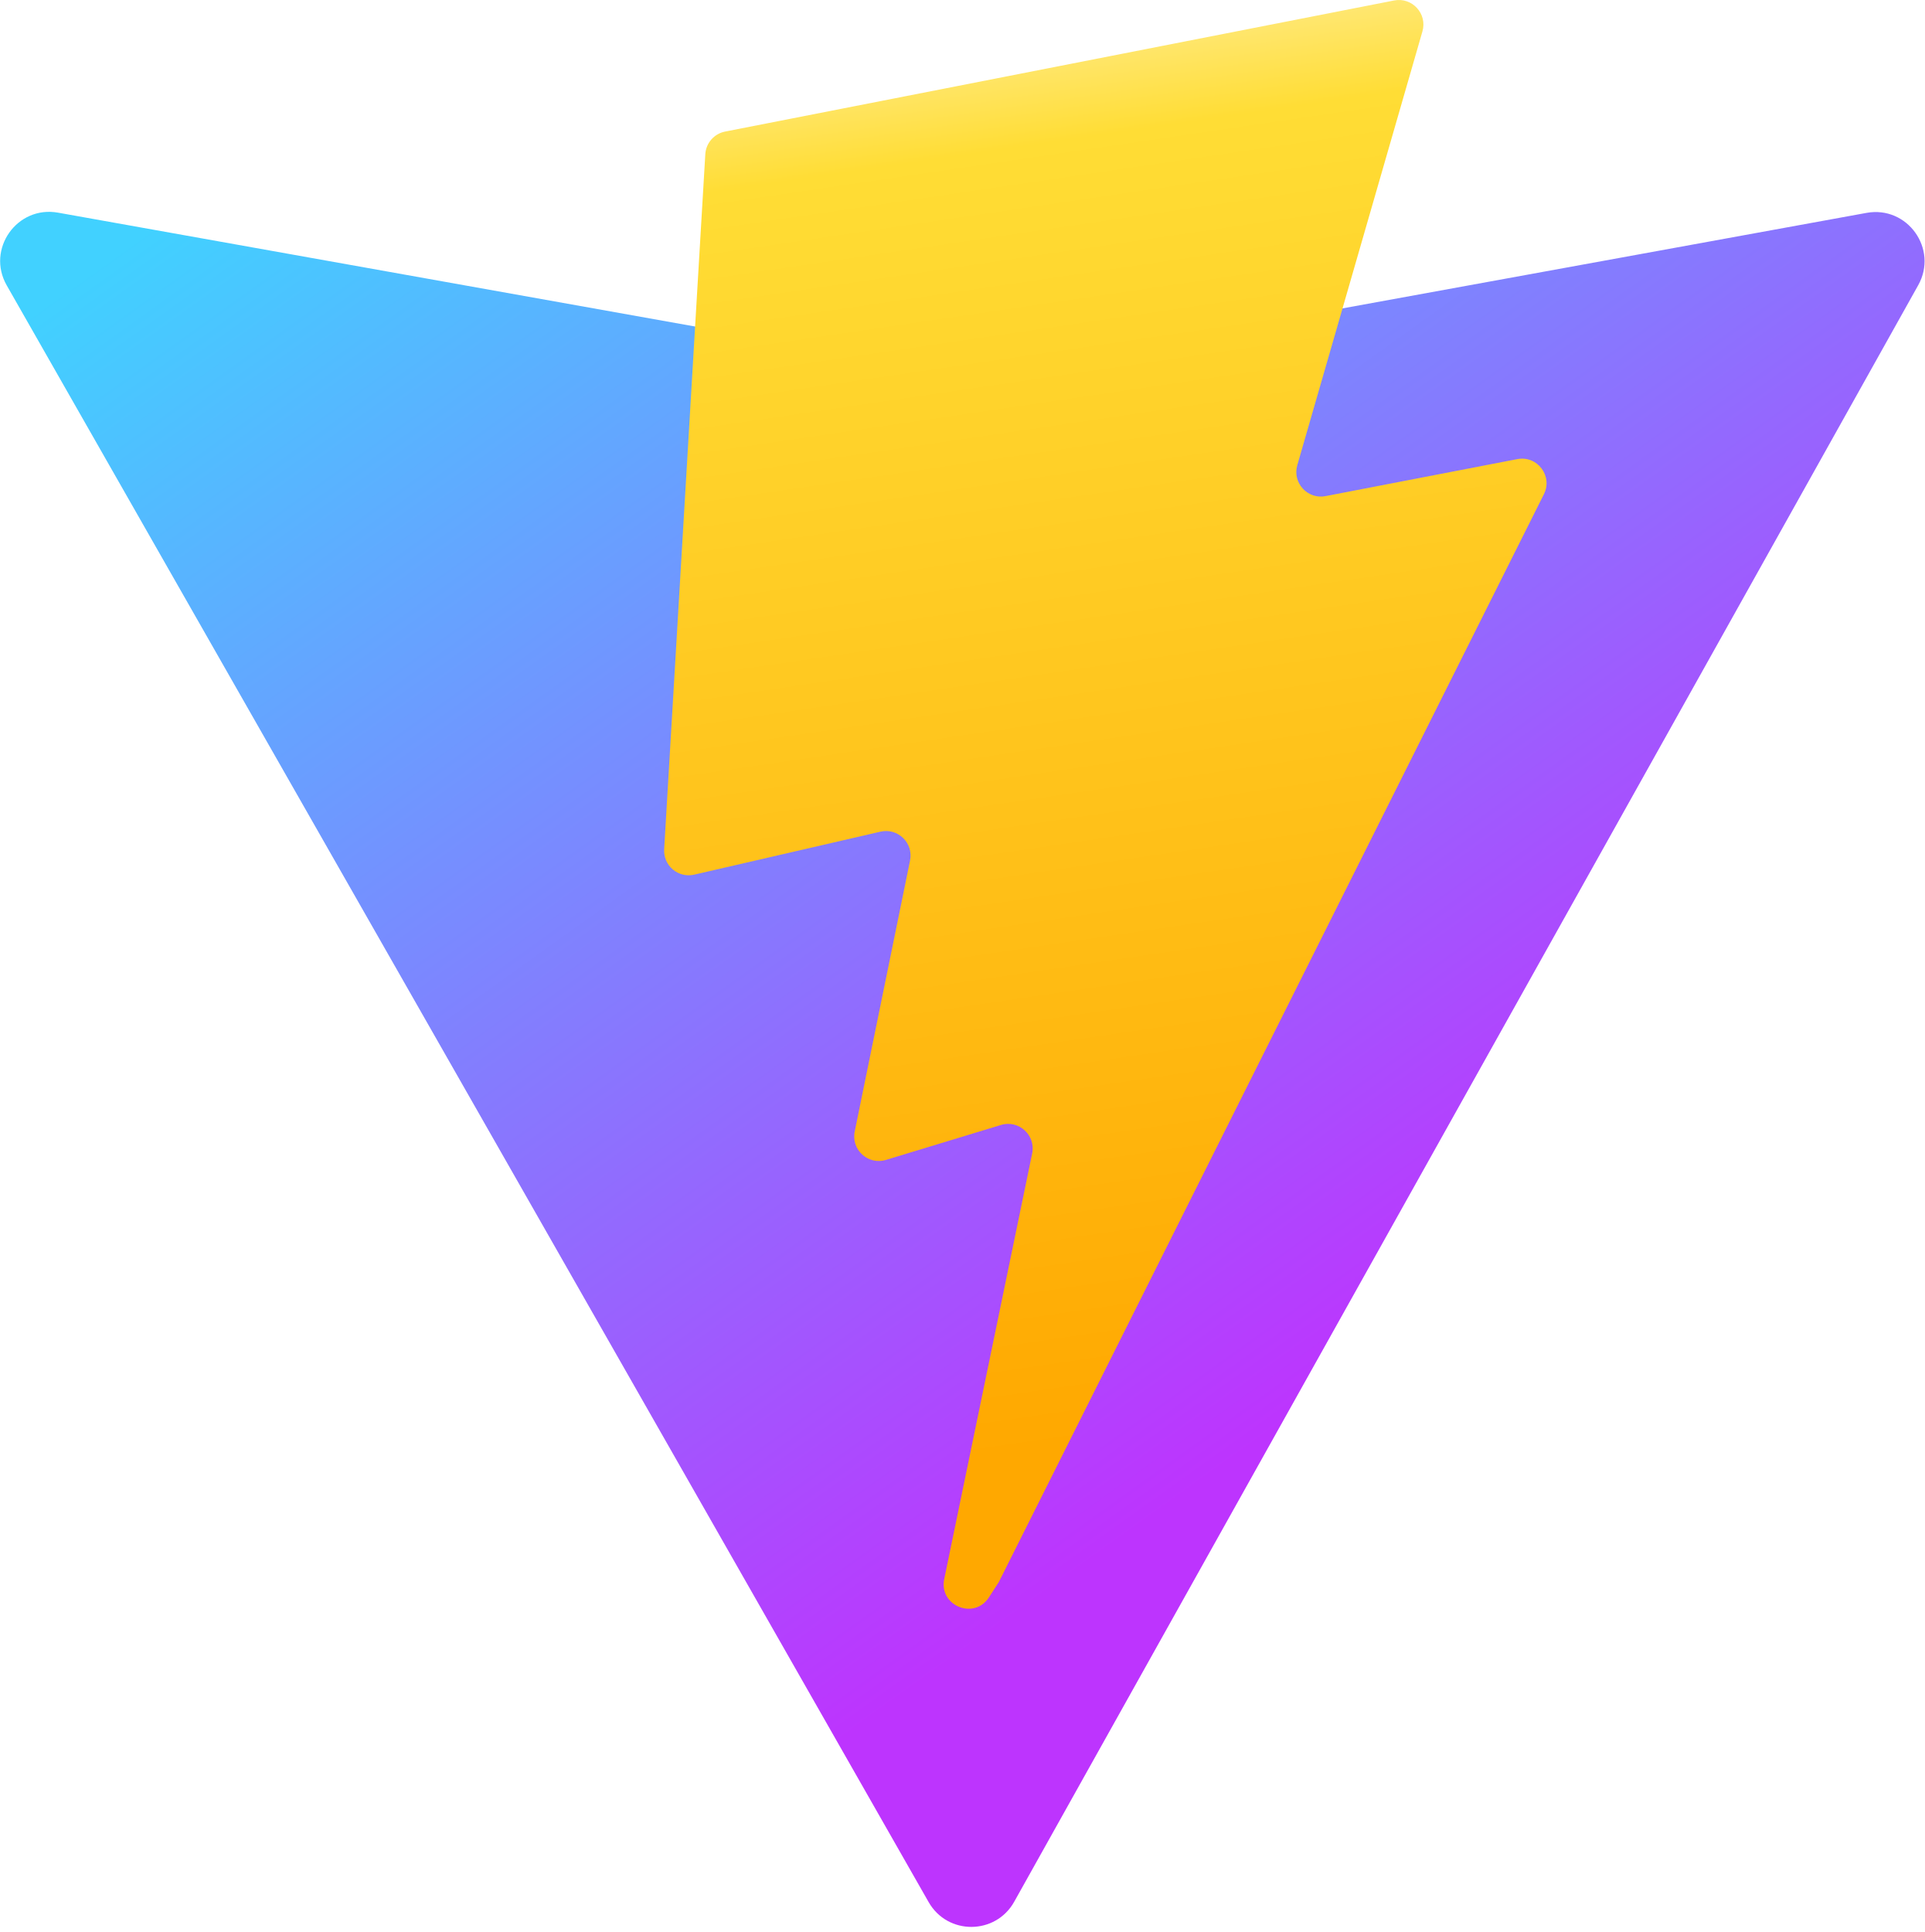
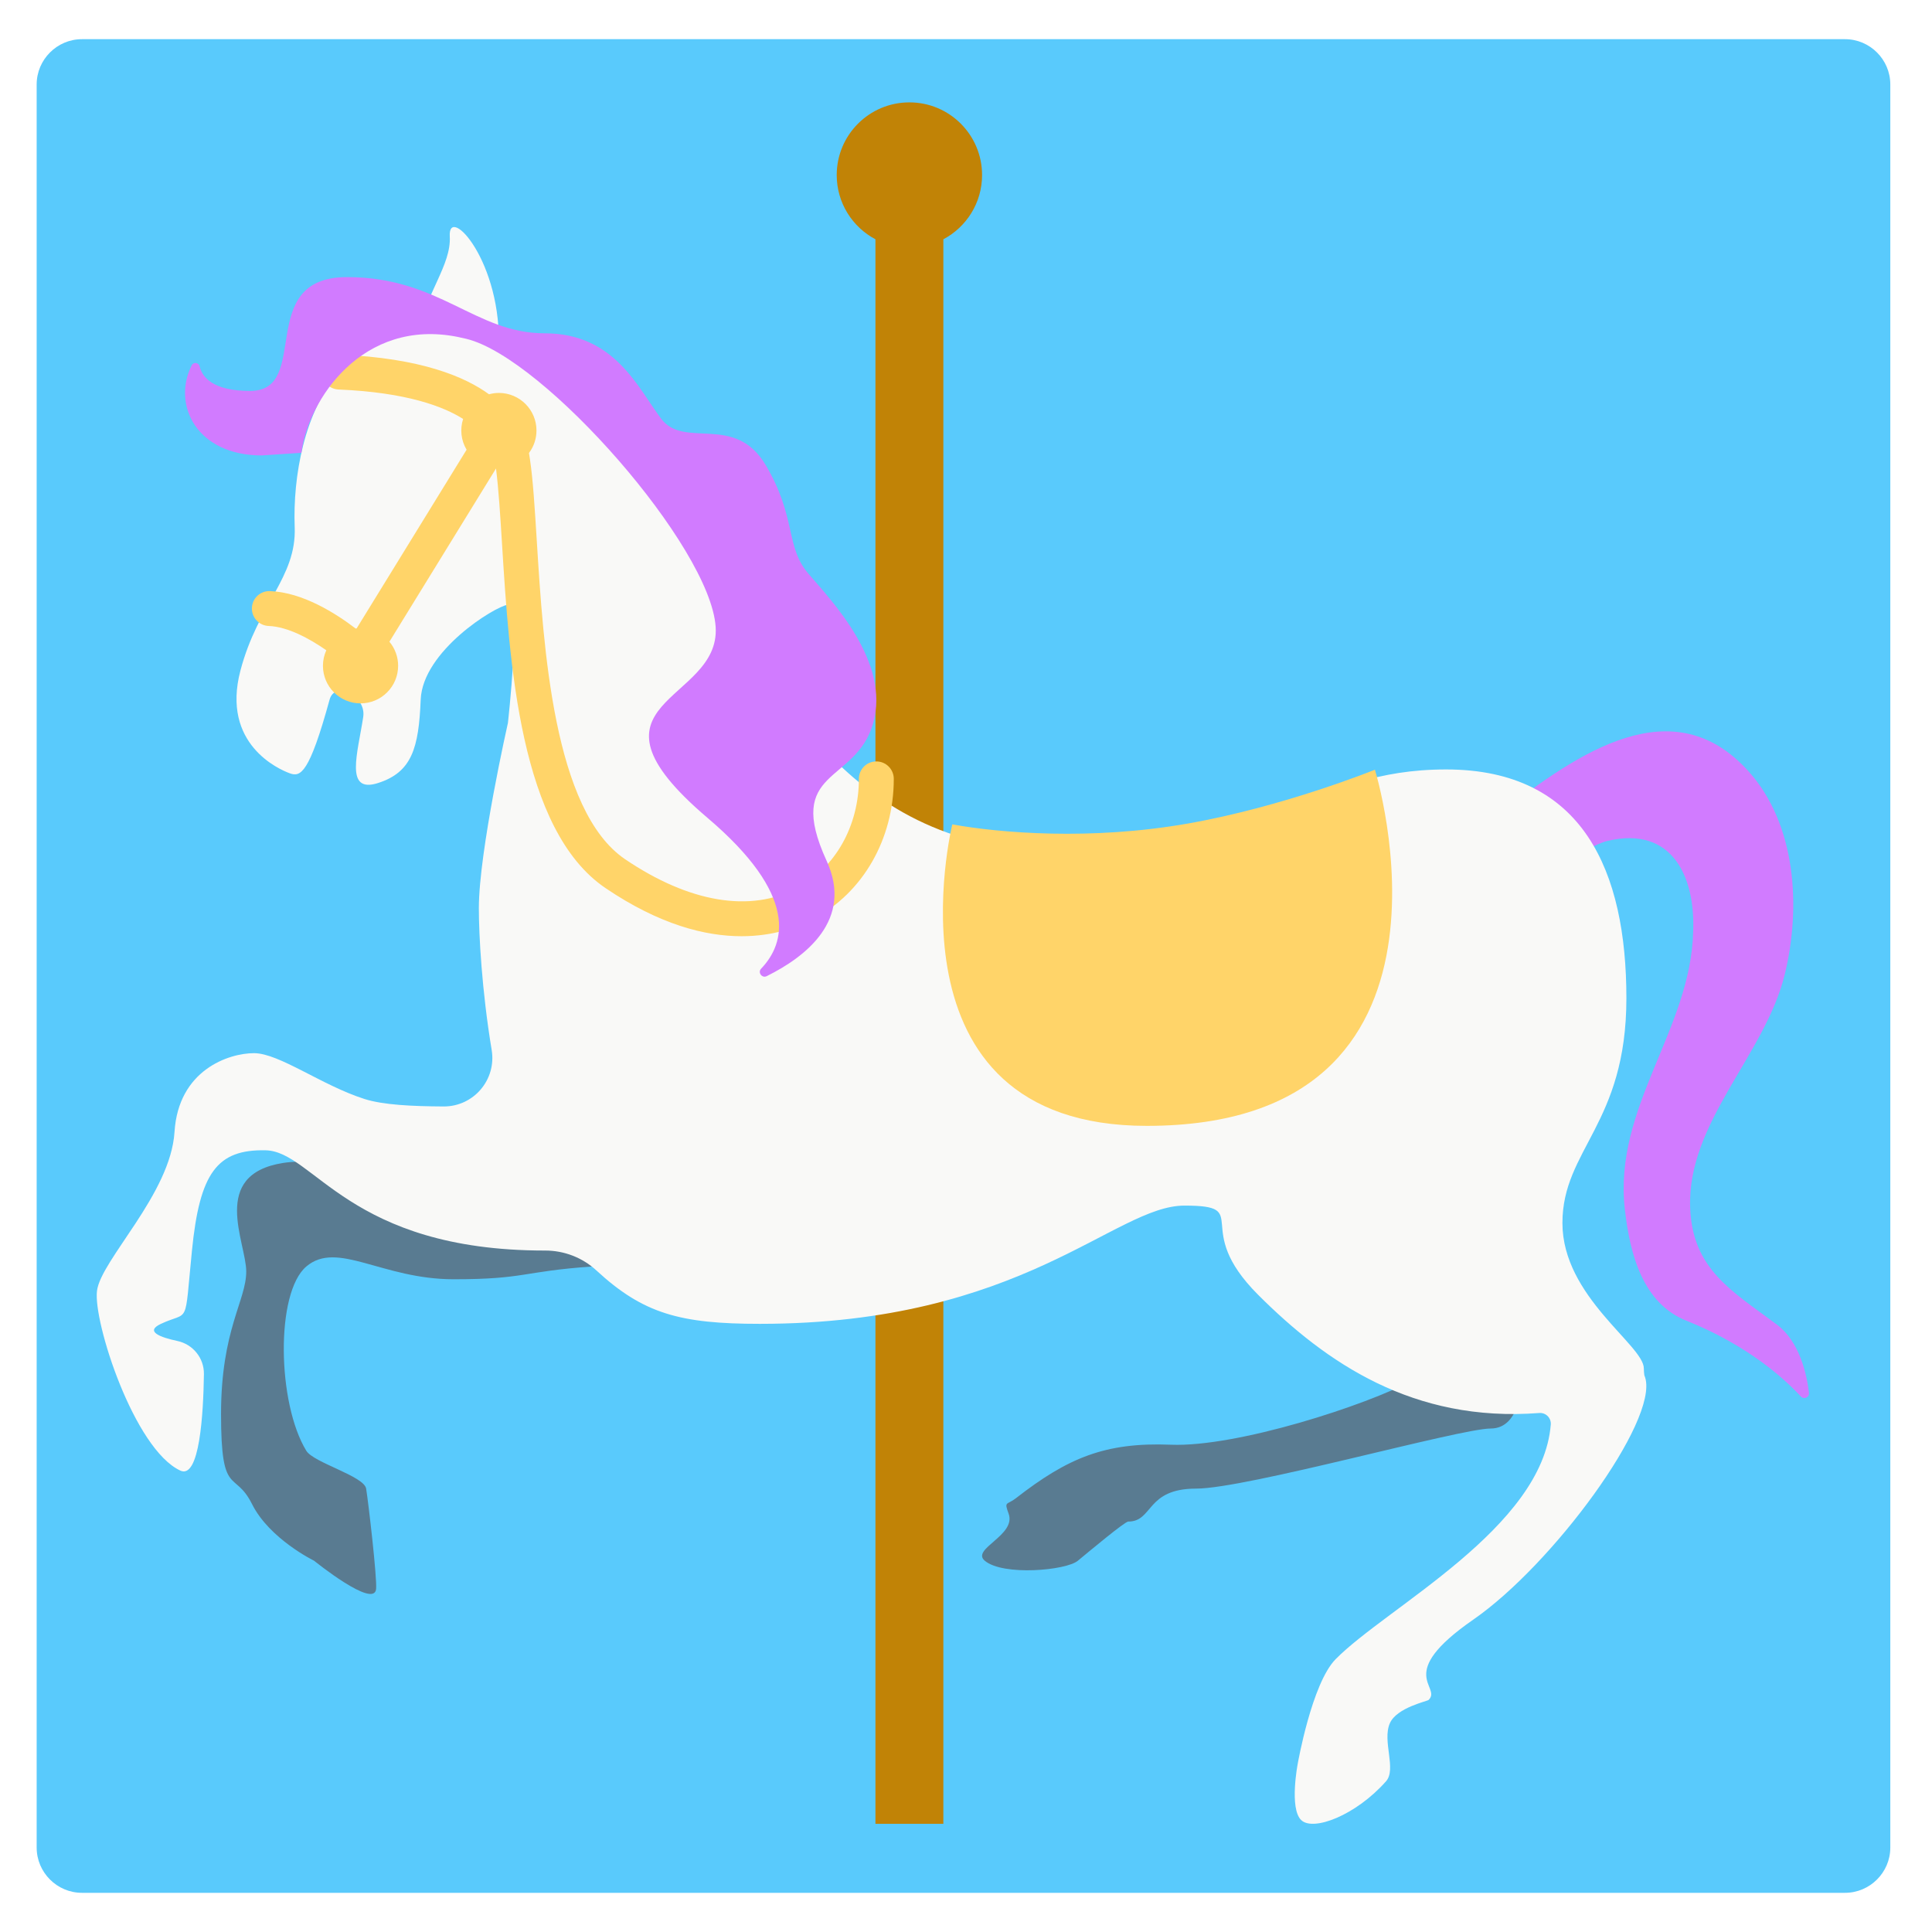
- <svg xmlns="http://www.w3.org/2000/svg" aria-hidden="true" role="img" class="iconify iconify--logos" width="31.88" height="32" preserveAspectRatio="xMidYMid meet" viewBox="0 0 256 257">
-   <defs>
-     <linearGradient id="IconifyId1813088fe1fbc01fb466" x1="-.828%" x2="57.636%" y1="7.652%" y2="78.411%">
-       <stop offset="0%" stop-color="#41D1FF" />
-       <stop offset="100%" stop-color="#BD34FE" />
-     </linearGradient>
-     <linearGradient id="IconifyId1813088fe1fbc01fb467" x1="43.376%" x2="50.316%" y1="2.242%" y2="89.03%">
-       <stop offset="0%" stop-color="#FFEA83" />
-       <stop offset="8.333%" stop-color="#FFDD35" />
-       <stop offset="100%" stop-color="#FFA800" />
-     </linearGradient>
-   </defs>
-   <path fill="url(#IconifyId1813088fe1fbc01fb466)" d="M255.153 37.938L134.897 252.976c-2.483 4.44-8.862 4.466-11.382.048L.875 37.958c-2.746-4.814 1.371-10.646 6.827-9.67l120.385 21.517a6.537 6.537 0 0 0 2.322-.004l117.867-21.483c5.438-.991 9.574 4.796 6.877 9.62Z" />
-   <path fill="url(#IconifyId1813088fe1fbc01fb467)" d="M185.432.063L96.44 17.501a3.268 3.268 0 0 0-2.634 3.014l-5.474 92.456a3.268 3.268 0 0 0 3.997 3.378l24.777-5.718c2.318-.535 4.413 1.507 3.936 3.838l-7.361 36.047c-.495 2.426 1.782 4.5 4.151 3.78l15.304-4.649c2.372-.72 4.652 1.36 4.15 3.788l-11.698 56.621c-.732 3.542 3.979 5.473 5.943 2.437l1.313-2.028l72.516-144.72c1.215-2.423-.88-5.186-3.54-4.672l-25.505 4.922c-2.396.462-4.435-1.77-3.759-4.114l16.646-57.705c.677-2.35-1.37-4.583-3.769-4.113Z" />
+ <svg xmlns="http://www.w3.org/2000/svg" width="40" height="40" viewBox="0 0 512 512">
+   <path fill="#59CAFC" d="M500.951 489.617c0 6.6-5.4 12-12 12H21.716c-6.6 0-12-5.4-12-12V22.383c0-6.6 5.4-12 12-12H488.95c6.6 0 12 5.4 12 12" />
+   <path fill="#597B91" d="M403.271 365.73s0 12.843-8.219 12.843s-64.726 15.925-78.083 15.925c-13.356 0-11.301 8.733-17.98 8.733c-.895 0-10.228 7.805-13.356 10.387s-19.82 4.075-24.658-.009c-3.727-3.146 8.434-6.704 6.314-12.487c-1.239-3.381-.47-2.208 1.905-4.055c13.738-10.682 23.63-14.897 41.096-14.202c17.466.695 51.884-10.455 64.213-17.133h28.768zm-228.083-46.233s-80.651-14.384-100.172-11.301c-19.521 3.082-9.76 21.062-9.76 28.767c0 7.706-6.678 15.411-6.678 37.773c0 22.362 3.596 14.624 8.219 23.871c4.623 9.247 16.438 15.001 16.438 15.001s15.945 12.896 16.438 7.479c.272-2.986-2.055-23.05-2.645-26.59c-.554-3.321-13.922-6.871-15.848-10.017c-7.706-12.586-8.219-41.867 0-48.849c8.219-6.982 20.034 3.386 39.041 3.386s17.98-2.055 36.71-3.386l18.257-16.134z" />
+   <path fill="#C18306" d="M260.261 46.39c0-10.637-8.623-19.261-19.261-19.261s-19.261 8.623-19.261 19.261c0 7.385 4.16 13.791 10.261 17.023v419.911h18V63.413c6.1-3.232 10.261-9.638 10.261-17.023z" />
+   <path fill="#D17BFF" d="M397.666 215.457c20.909-16.333 45.803-33.109 65.666-11.101c12.684 14.054 13.994 36.004 9.66 53.823c-5.211 21.422-25.952 39.265-25.081 61.958c.622 16.205 11.012 21.959 22.963 30.878c6.012 4.487 7.921 13.082 8.527 18.086c.146 1.206-1.34 1.874-2.163.98c-4.197-4.552-13.941-13.533-30.338-20.086c-11.505-4.598-14.951-17.492-16.306-29.566c-3.043-27.116 17.547-47.605 18.116-73.677c.558-14.173-5.41-27.964-22.692-23.908c-6.52 1.53-17.492 11.675-21.43 6.867c-6.418-7.833-.506-6.42-6.922-14.254z" />
+   <path fill="#F9F9F7" d="M435.995 365.089c-.066-.219-.152-.434-.232-.65a14.493 14.493 0 0 1-.129-1.792c0-6.164-21.575-19.007-21.575-38.528c0-19.521 16.952-26.199 16.952-59.589c0-33.391-11.301-60.617-47.774-60.617s-45.206 21.575-103.254 21.575s-78.136-50.694-87.329-66.781c-10.025-17.543-32.955-53.085-60.507-65.758v-.001c1.138-23.636-13.466-39.036-12.953-30.303c.445 7.568-6.436 15.138-8.281 25.744c-12.042.794-21 10.215-21 10.215c-9.247 10.274-12.329 27.74-11.815 41.096s-9.717 20.282-14.384 38.014c-5.137 19.521 10.274 26.199 13.099 27.226c2.825 1.027 5.14.107 10.531-19.521c1.424-5.184 9.754-1.019 8.917 4.554c-1.441 9.585-5.031 20.406 3.926 17.536c8.957-2.871 10.788-9.247 11.301-22.089c.514-12.843 19.521-24.658 23.117-25.171c3.596-.514 0 31.336 0 31.336s-7.706 34.026-7.706 49.119c0 6.996.777 21.746 3.399 37.539c1.309 7.882-4.769 15.026-12.758 14.981c-8.325-.046-15.978-.4-20.949-1.981C85.29 287.647 73.988 279.1 67.31 279.1c-6.678 0-20.034 4.438-21.062 20.876c-1.027 16.438-19.521 33.904-20.548 42.123c-1.027 8.219 9.857 41.949 22.089 47.622c5.101 2.366 6.105-15.04 6.252-25.573c.059-4.237-2.897-7.895-7.042-8.778c-4.485-.956-8.713-2.501-4.348-4.538c7.706-3.596 6.164 1.217 8.219-19.426c2.055-20.643 6.678-26.837 19.521-26.565c12.842.272 22.089 26.565 73.973 26.565h.09c5.033-.004 9.888 1.853 13.587 5.267c12.432 11.475 22.204 14.159 43.344 14.159c69.564 0 94.007-31.336 112.5-31.336s1.541 5.651 19.521 23.63c17.979 17.98 41.096 33.904 74.487 31.336l.033-.003a2.838 2.838 0 0 1 3.047 3.049c-2.163 27.408-43.427 48.394-57.019 62.194c-6.323 6.42-10.048 27.74-10.048 27.74s-2.281 11.815.923 14.897c3.204 3.082 14.512-1.272 22.481-10.274c2.858-3.229-1.076-10.688 1.027-15.411c1.849-4.151 9.891-5.782 10.274-6.164c3.596-3.596-9.247-6.678 11.815-21.268c21.064-14.588 49.061-52.626 45.569-64.133z" />
+   <path fill="#FFD469" d="M232.238 201.785a4.624 4.624 0 0 0-4.624 4.624c0 12.499-6.262 23.585-16.343 28.934c-12.412 6.584-28.61 3.872-45.606-7.636c-18.959-12.838-21.645-56.002-23.421-84.564c-.534-8.579-.995-15.988-1.797-21.403c-.075-.503-.16-1.076-.264-1.692a9.901 9.901 0 0 0 1.989-5.955c0-5.502-4.46-9.963-9.962-9.963c-.907 0-1.782.132-2.618.359c-6.29-4.599-17.991-9.608-39.487-10.502a4.616 4.616 0 0 0-4.812 4.427a4.624 4.624 0 0 0 4.427 4.812c18.129.754 27.899 4.557 33.013 7.801a9.903 9.903 0 0 0 .92 8.151L94.515 166.53c-.09.009-.176.029-.265.04c-5.146-3.941-13.987-9.598-22.701-9.92a4.616 4.616 0 0 0-4.791 4.45a4.625 4.625 0 0 0 4.45 4.791c5.039.186 10.857 3.363 15.269 6.439a9.914 9.914 0 0 0-.894 4.109c0 5.502 4.46 9.963 9.963 9.963s9.962-4.46 9.962-9.963a9.921 9.921 0 0 0-2.31-6.376l28.25-45.909c.682 5.345 1.157 12.956 1.568 19.563c2.002 32.184 4.744 76.261 27.465 91.646c14.331 9.704 26.458 12.744 36.031 12.744c8.424 0 14.87-2.355 19.093-4.596c13.111-6.956 21.256-21.173 21.256-37.102a4.622 4.622 0 0 0-4.623-4.624z" />
+   <path fill="#D17BFF" d="M69.365 120.694c-17.166 0-23.857-13.335-18.559-23.898c.466-.93 1.847-.743 2.087.269c.691 2.905 3.527 6.537 13.389 6.537c16.438 0 1.077-30.168 25.685-30.168s33.904 14.897 52.397 14.897s24.658 14.384 30.822 22.603s19.521-1.541 27.74 12.329c8.219 13.87 5.137 21.575 11.301 28.767s21.79 23.4 17.167 39.633s-23.63 11.815-12.329 36.473c7.169 15.642-5.594 25.464-15.885 30.556c-1.243.615-2.435-.978-1.477-1.981c6.462-6.766 9.968-19.42-14.189-39.955c-36.772-31.257 3.475-30.362 2.141-50.625c-1.397-21.217-45.347-71.209-65.988-76.315a54.061 54.061 0 0 0-2.334-.523c-25.258-5.073-39.672 16.675-41.456 30.704l-10.512.697z" />
+   <path fill="#FFD469" d="M252.37 218.472c12.629 2.285 36.709 4.296 62.339-.209c25.63-4.505 49.655-14.284 49.655-14.284s29.287 94.387-60.456 94.387c-71.199 0-51.538-79.894-51.538-79.894z" />
</svg>
